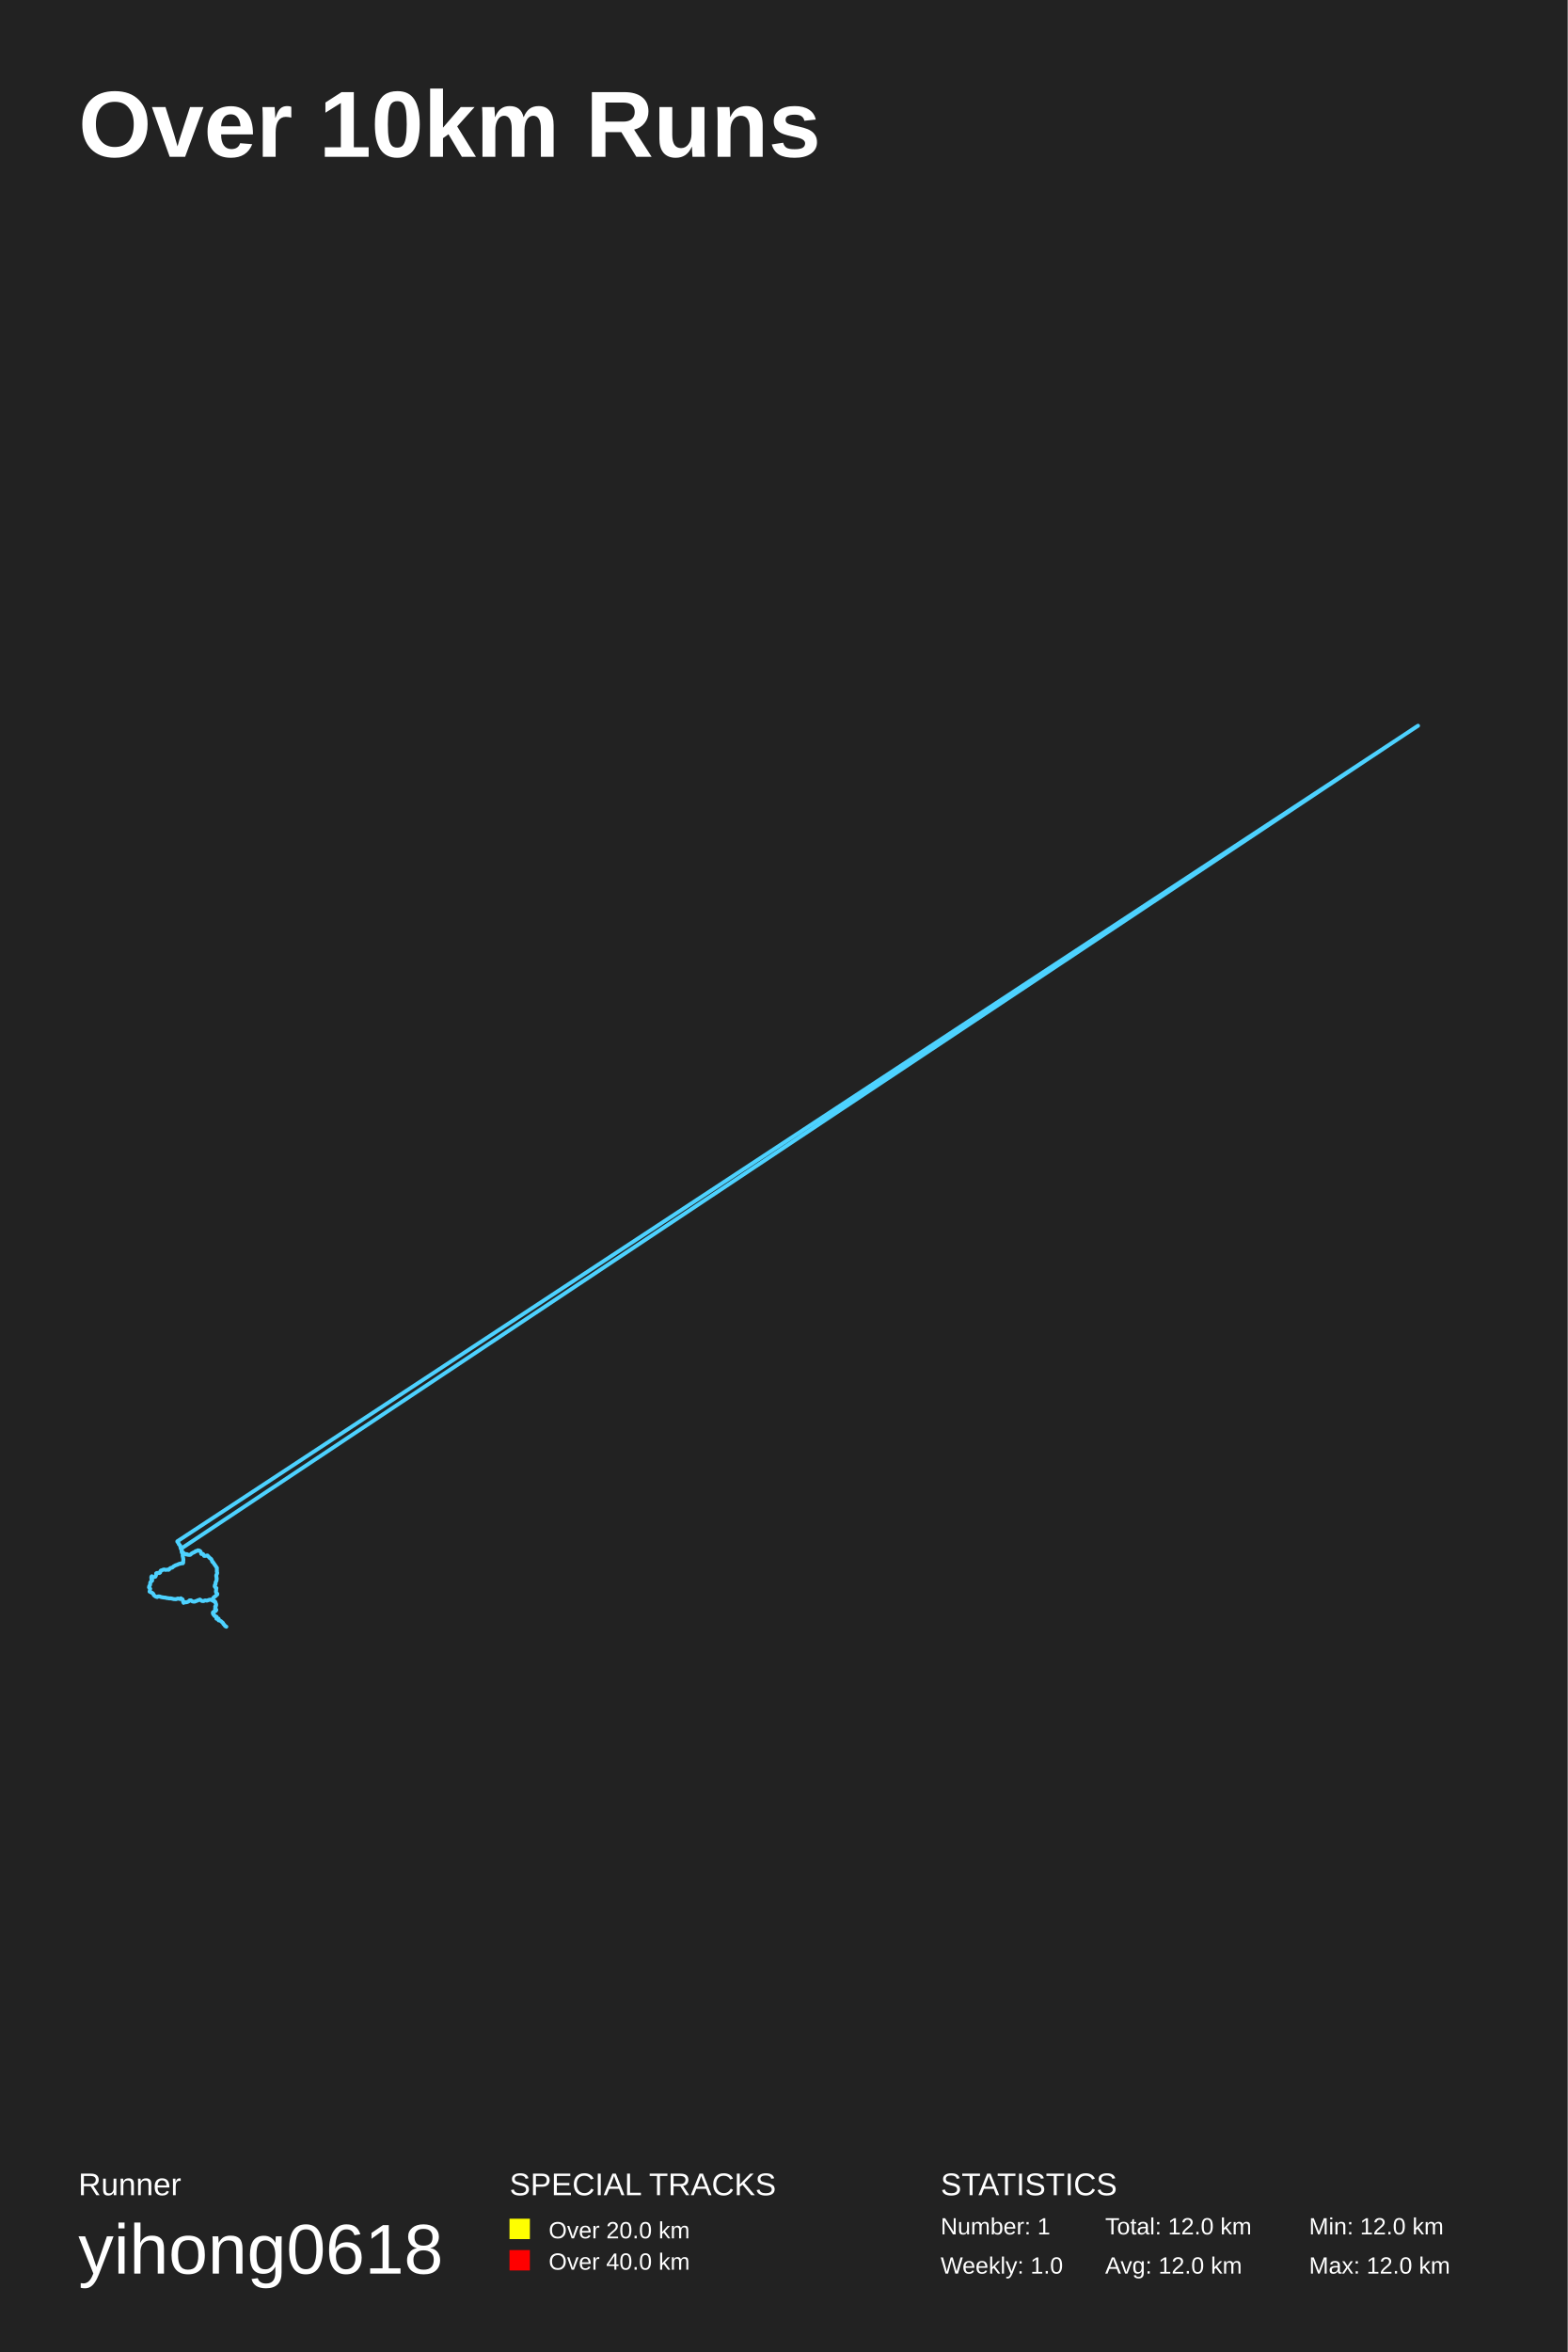
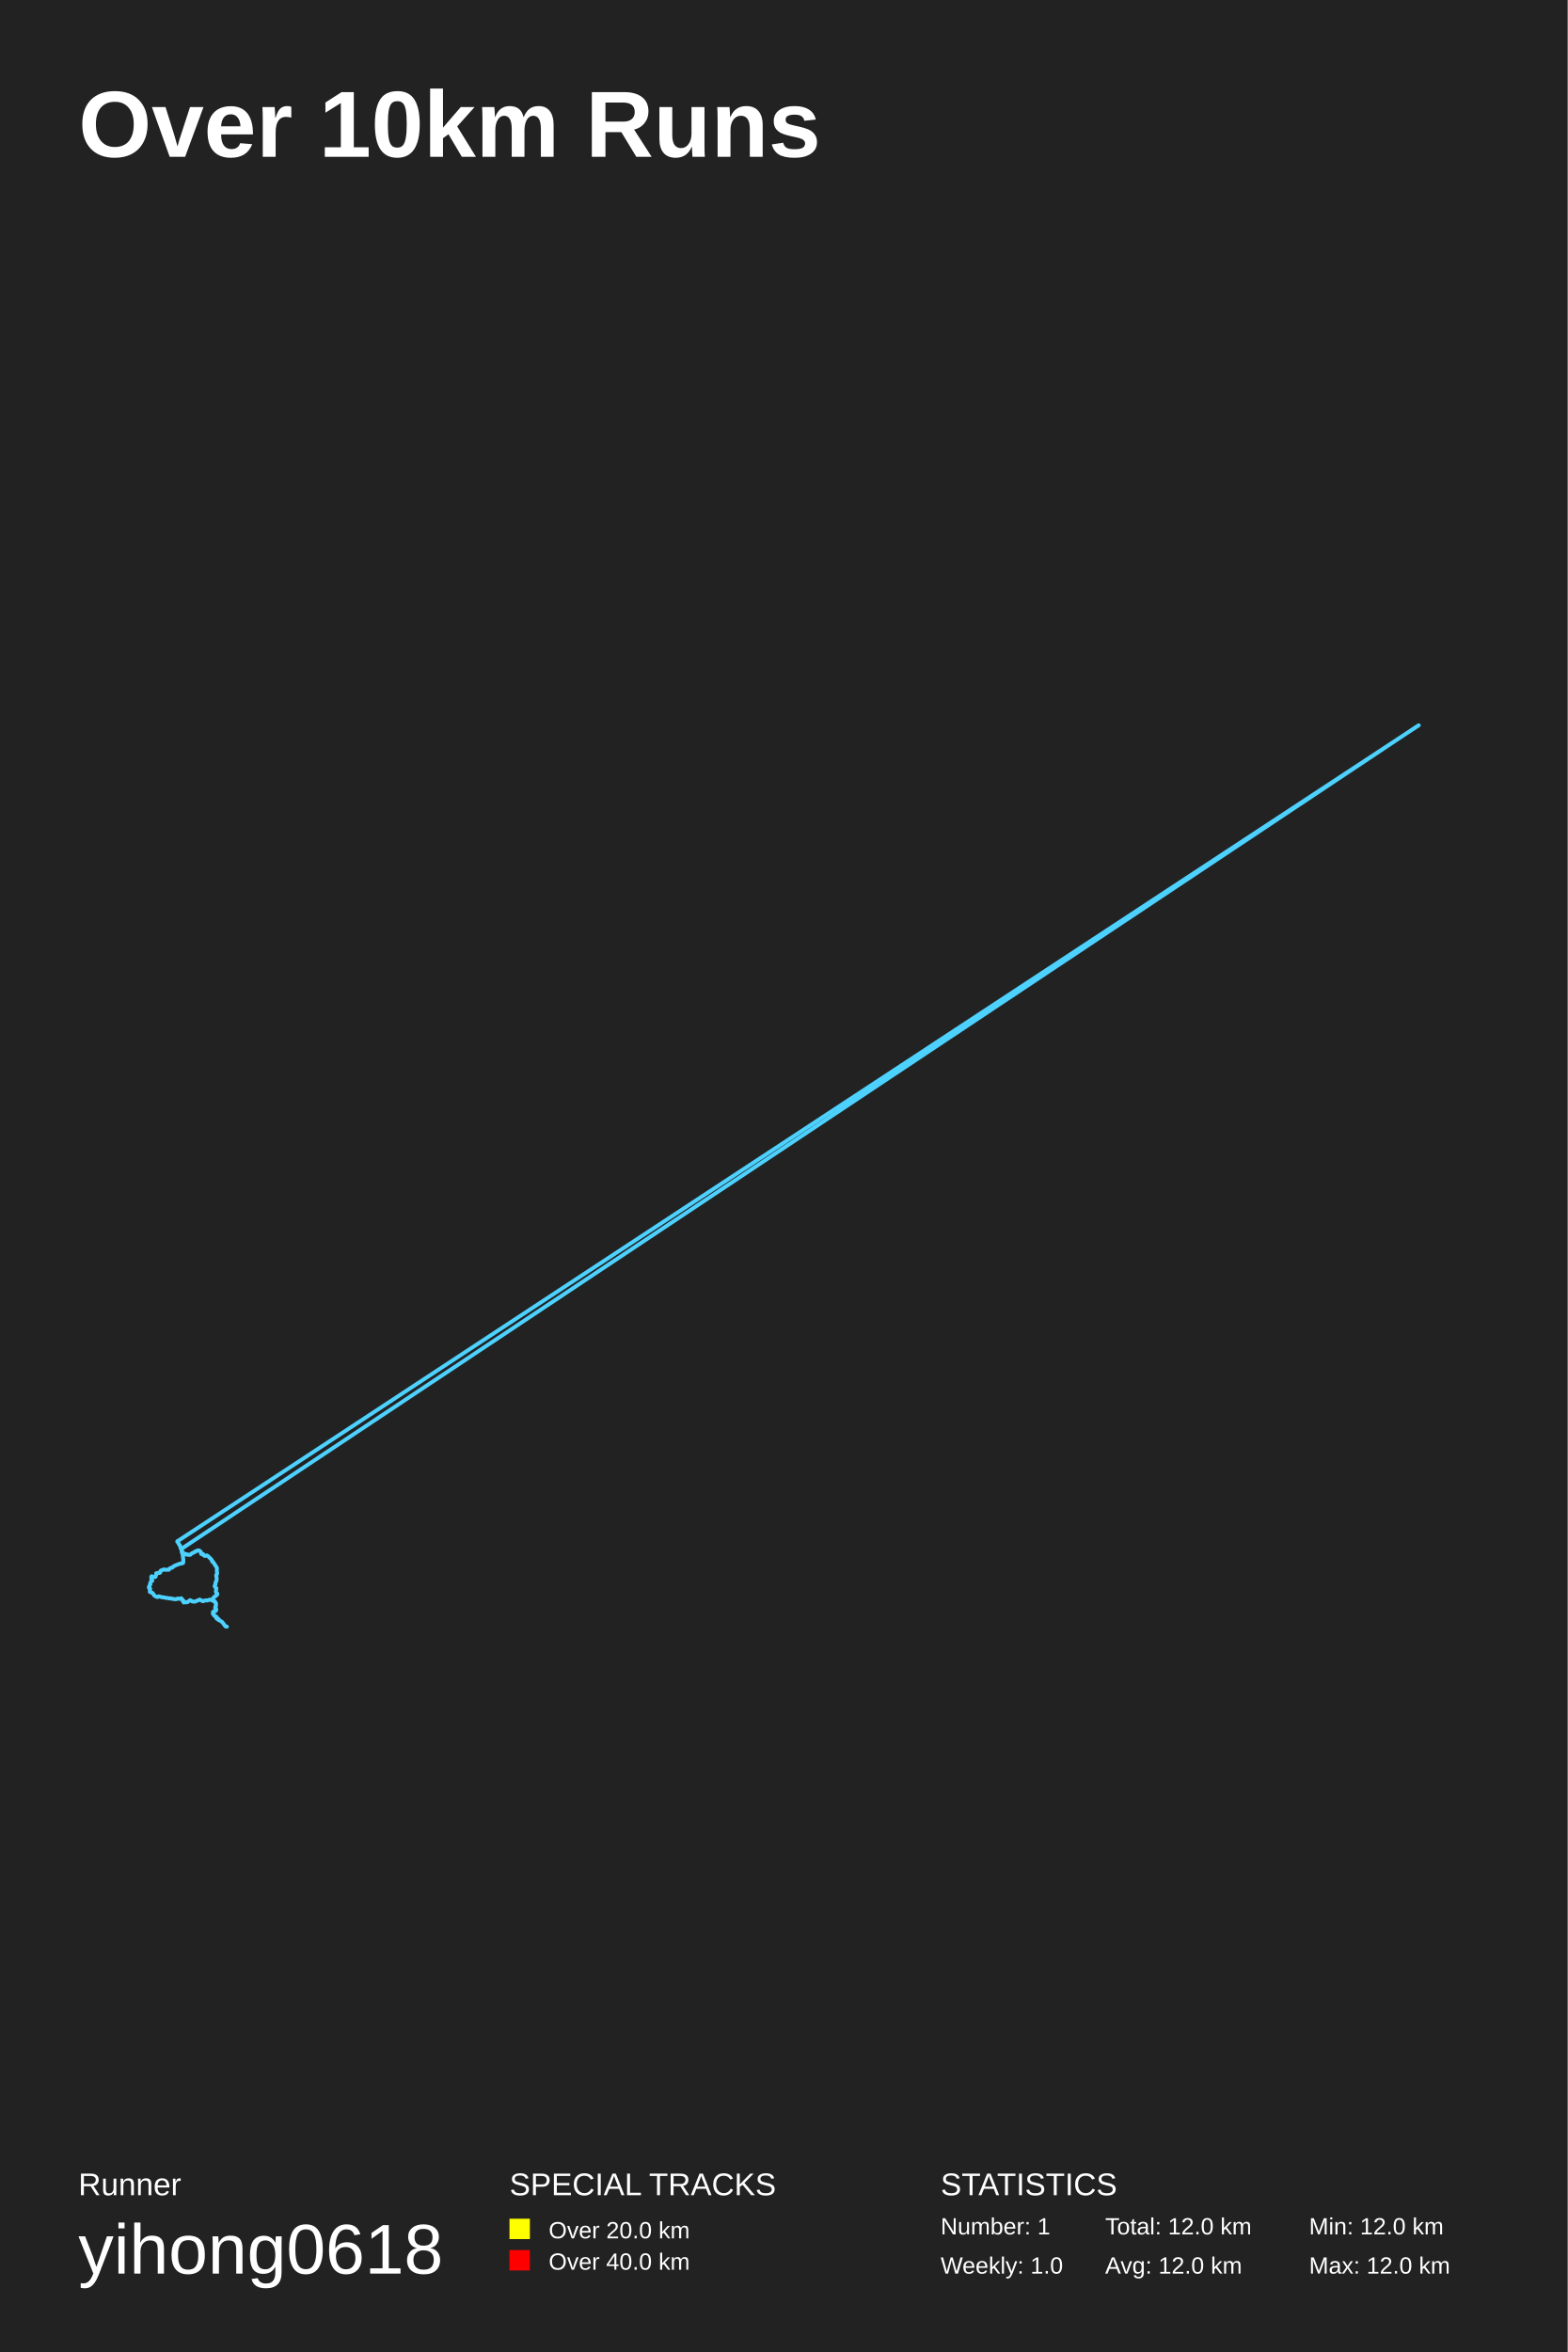
<svg xmlns="http://www.w3.org/2000/svg" baseProfile="full" height="300mm" version="1.1" viewBox="0,0,200,300" width="200mm">
  <defs />
  <rect fill="#222222" height="300" width="200" x="0" y="0" />
  <text fill="#FFFFFF" style="font-size:12px; font-family:Arial; font-weight:bold;" x="10" y="20">Over 10km Runs</text>
  <text fill="#FFFFFF" style="font-size:4px; font-family:Arial" x="10" y="280">Runner</text>
  <text fill="#FFFFFF" style="font-size:9px; font-family:Arial" x="10" y="290">yihong0618</text>
  <text fill="#FFFFFF" style="font-size:4px; font-family:Arial" x="65" y="280">SPECIAL TRACKS</text>
  <rect fill="yellow" height="2.6" width="2.6" x="65" y="283" />
  <text fill="#FFFFFF" style="font-size:3px; font-family:Arial" x="70" y="285.5">Over 20.0 km</text>
  <rect fill="red" height="2.6" width="2.6" x="65" y="287" />
  <text fill="#FFFFFF" style="font-size:3px; font-family:Arial" x="70" y="289.5">Over 40.0 km</text>
  <text fill="#FFFFFF" style="font-size:4px; font-family:Arial" x="120" y="280">STATISTICS</text>
  <text fill="#FFFFFF" style="font-size:3px; font-family:Arial" x="120" y="285">Number: 1</text>
  <text fill="#FFFFFF" style="font-size:3px; font-family:Arial" x="120" y="290">Weekly: 1.0</text>
  <text fill="#FFFFFF" style="font-size:3px; font-family:Arial" x="141" y="285">Total: 12.0 km</text>
  <text fill="#FFFFFF" style="font-size:3px; font-family:Arial" x="141" y="290">Avg: 12.0 km</text>
  <text fill="#FFFFFF" style="font-size:3px; font-family:Arial" x="167" y="285">Min: 12.0 km</text>
  <text fill="#FFFFFF" style="font-size:3px; font-family:Arial" x="167" y="290">Max: 12.0 km</text>
-   <polyline fill="none" opacity="1" points="27.899,206.687 27.846,206.582 27.865,206.471 27.747,206.493 27.609,206.466 27.623,206.292 27.576,206.192 27.471,206.176 27.367,206.113 27.305,206.008 27.214,205.918 27.157,205.787 27.162,205.66 27.319,205.544 27.438,205.518 27.557,205.381 27.547,205.265 27.438,205.191 27.476,205.065 27.452,204.912 27.533,204.807 27.557,204.67 27.552,204.544 27.476,204.433 27.433,204.301 27.352,204.206 27.219,204.201 27.219,204.201 27.248,204.201 27.214,204.201 27.224,204.206 27.224,204.206 27.21,204.212 27.214,204.217 27.214,204.212 27.143,204.138 27.138,204.006 27.153,203.917 27.205,203.822 27.272,203.748 27.338,203.701 27.428,203.627 27.538,203.548 27.642,203.437 27.713,203.38 27.718,203.29 27.647,203.206 27.576,203.121 27.538,202.984 27.566,202.895 27.576,202.8 27.576,202.668 27.609,202.563 27.49,202.495 27.471,202.437 27.39,202.352 27.414,202.173 27.485,202.099 27.5,201.978 27.504,201.836 27.576,201.699 27.623,201.599 27.628,201.473 27.656,201.357 27.618,201.257 27.628,201.157 27.595,201.078 27.585,200.941 27.652,200.793 27.699,200.682 27.704,200.577 27.656,200.456 27.675,200.324 27.661,200.172 27.675,199.992 27.656,199.961 27.153,199.229 27.077,199.202 27.053,199.092 27.029,199.034 27.005,198.997 26.982,198.923 26.939,198.86 26.877,198.797 26.815,198.776 26.763,198.733 26.711,198.66 26.649,198.607 26.545,198.512 26.483,198.412 26.416,198.402 26.331,198.433 26.226,198.449 26.141,198.459 26.036,198.454 25.993,198.354 25.946,198.28 25.898,198.212 25.794,198.212 25.704,198.212 25.699,198.18 25.718,198.164 25.708,198.18 25.694,198.207 25.68,198.196 25.67,198.186 25.689,198.196 25.694,198.191 25.685,198.186 25.699,198.17 25.67,198.117 25.623,198.017 25.609,197.959 25.566,197.88 25.547,197.864 25.485,197.827 25.438,197.785 25.362,197.78 25.295,197.754 25.267,197.754 25.257,197.743 25.176,197.79 25.105,197.817 25.058,197.848 24.982,197.843 24.944,197.88 24.858,197.917 24.82,197.975 24.772,197.991 24.72,198.022 24.654,198.033 24.582,198.08 24.492,198.128 24.407,198.18 24.331,198.275 24.25,198.323 24.145,198.323 24.084,198.323 24.003,198.312 23.941,198.307 23.965,198.286 23.965,198.301 23.951,198.291 23.932,198.307 23.879,198.254 23.813,198.228 23.761,198.27 23.689,198.233 23.618,198.212 23.542,198.228 23.475,198.138 23.423,198.08 23.357,198.043 23.347,198.054 23.323,198.006 23.266,197.938 23.195,197.927 23.2,197.933 23.19,197.917 23.167,197.88 23.195,197.79 23.195,197.733 23.143,197.675 23.114,197.611 23.091,197.553 23.053,197.501 23.038,197.416 23.01,197.306 22.991,197.142 22.92,197.095 22.882,197.006 22.81,196.958 22.806,196.89 22.753,196.805 22.687,196.721 22.677,196.653 22.654,196.647 22.635,196.658 22.649,196.658 22.649,196.658 22.63,196.647 22.644,196.653 22.649,196.653 22.687,196.589 22.692,196.574 22.682,196.61 22.639,196.589 22.625,196.6 22.62,196.61 22.625,196.6 22.625,196.595 22.63,196.595 22.635,196.584 22.639,196.595 22.644,196.584 180.91,92.57 180.815,92.628 180.815,92.628 180.815,92.628 180.724,92.686 180.629,92.744 23.095,197.543 23.138,197.664 23.186,197.743 23.171,197.838 23.186,197.954 23.209,198.049 23.281,198.133 23.314,198.244 23.3,198.386 23.314,198.523 23.357,198.675 23.376,198.818 23.395,198.923 23.38,199.086 23.366,199.213 23.38,199.297 23.323,199.402 23.133,199.402 23.01,199.45 22.891,199.46 22.758,199.518 22.62,199.582 22.501,199.624 22.392,199.655 22.311,199.713 22.202,199.761 22.102,199.824 22.079,199.871 22.05,199.887 22.05,199.887 22.003,199.929 21.931,199.961 21.836,199.977 21.751,200.003 21.665,200.066 21.618,200.108 21.575,200.193 21.49,200.235 21.404,200.203 21.299,200.214 21.204,200.235 21.1,200.24 21.014,200.203 20.919,200.187 20.829,200.224 20.772,200.229 20.691,200.277 20.611,200.303 20.52,200.324 20.473,200.393 20.43,200.477 20.444,200.551 20.397,200.603 20.354,200.625 20.321,200.64 20.245,200.651 20.145,200.64 20.059,200.625 19.95,200.656 19.917,200.693 19.931,200.73 19.926,200.814 19.917,200.862 19.893,200.909 19.888,200.967 19.865,201.014 19.827,201.099 19.732,201.141 19.646,201.151 19.594,201.178 19.494,201.23 19.432,201.215 19.404,201.162 19.366,201.172 19.337,201.141 19.318,201.114 19.356,201.099 19.371,201.051 19.347,201.093 19.318,201.099 19.299,201.188 19.314,201.33 19.328,201.483 19.418,201.594 19.356,201.673 19.242,201.736 19.162,201.878 19.157,202.047 19.143,202.173 19.038,202.321 19.01,202.479 19.086,202.563 19.162,202.653 19.128,202.742 19.124,202.842 19.081,203.011 19.19,203.063 19.295,203.127 19.418,203.174 19.551,203.29 19.599,203.427 19.717,203.548 19.884,203.653 20.055,203.706 20.183,203.622 20.359,203.632 20.535,203.696 20.696,203.732 20.872,203.759 21.01,203.775 21.114,203.775 21.219,203.822 21.352,203.833 21.466,203.854 21.613,203.88 21.746,203.869 21.893,203.896 22.022,203.922 22.14,203.959 22.292,203.969 22.459,203.975 22.601,203.922 22.711,203.89 22.844,203.927 22.991,203.959 23.072,203.864 23.148,203.927 23.281,203.996 23.342,204.17 23.361,204.307 23.423,204.449 23.513,204.343 23.713,204.375 23.894,204.338 24.055,204.264 24.183,204.133 24.369,204.127 24.478,204.228 24.635,204.28 24.844,204.291 24.963,204.233 25.086,204.196 25.238,204.122 25.395,204.075 25.499,204.027 25.623,204.106 25.746,204.201 25.884,204.212 25.993,204.212 26.098,204.149 26.236,204.133 26.402,204.164 26.54,204.112 26.673,204.064 26.754,204.043 26.887,204.043 27.029,204.106 27.167,204.133 27.243,204.17 27.381,204.228 27.481,204.343 27.509,204.501 27.58,204.628 27.566,204.781 27.504,204.918 27.49,205.081 27.523,205.223 27.595,205.35 27.519,205.476 27.367,205.529 27.253,205.623 27.21,205.76 27.262,205.903 27.343,206.045 27.49,206.155 27.642,206.229 27.642,206.356 27.709,206.461 27.884,206.461 27.918,206.619 28.055,206.708 28.212,206.798 28.326,206.909 28.45,207.009 28.502,207.156 28.635,207.262 28.706,207.398 28.877,207.488" stroke="#4DD2FF" stroke-dasharray="none" stroke-linecap="round" stroke-linejoin="round" stroke-width="0.5" />
+   <polyline fill="none" opacity="1" points="27.884,206.64 27.865,206.55 27.813,206.466 27.694,206.498 27.595,206.398 27.623,206.245 27.533,206.198 27.424,206.161 27.333,206.071 27.276,205.976 27.176,205.887 27.153,205.745 27.186,205.581 27.362,205.534 27.49,205.497 27.566,205.328 27.519,205.244 27.447,205.139 27.462,205.012 27.495,204.875 27.542,204.744 27.571,204.628 27.504,204.523 27.495,204.386 27.4,204.27 27.286,204.196 27.229,204.201 27.238,204.201 27.243,204.206 27.214,204.206 27.229,204.212 27.219,204.206 27.21,204.212 27.214,204.217 27.219,204.212 27.124,204.085 27.138,203.969 27.167,203.89 27.234,203.796 27.295,203.727 27.352,203.669 27.471,203.606 27.571,203.522 27.675,203.422 27.728,203.343 27.713,203.253 27.599,203.179 27.566,203.079 27.538,202.948 27.566,202.853 27.571,202.763 27.609,202.626 27.566,202.526 27.481,202.479 27.447,202.426 27.381,202.321 27.443,202.142 27.5,202.063 27.49,201.931 27.519,201.789 27.604,201.673 27.628,201.546 27.637,201.436 27.642,201.325 27.623,201.22 27.609,201.125 27.59,201.035 27.59,200.893 27.68,200.772 27.704,200.651 27.675,200.53 27.671,200.409 27.671,200.272 27.671,200.119 27.671,199.977 27.181,199.218 27.119,199.213 27.062,199.16 27.043,199.076 27.02,198.997 27.001,198.976 26.967,198.897 26.906,198.855 26.858,198.797 26.787,198.739 26.754,198.723 26.697,198.639 26.625,198.57 26.511,198.475 26.44,198.417 26.393,198.396 26.302,198.433 26.203,198.454 26.108,198.459 26.017,198.412 25.989,198.323 25.951,198.254 25.87,198.207 25.746,198.244 25.699,198.191 25.713,198.159 25.742,198.164 25.732,198.159 25.694,198.191 25.68,198.175 25.685,198.186 25.67,198.207 25.675,198.191 25.699,198.164 25.704,198.17 25.637,198.07 25.618,198.001 25.599,197.922 25.561,197.875 25.528,197.859 25.457,197.817 25.409,197.769 25.343,197.78 25.29,197.748 25.262,197.754 25.233,197.759 25.143,197.796 25.086,197.838 25.034,197.827 24.977,197.859 24.915,197.906 24.848,197.948 24.801,197.991 24.753,197.996 24.692,198.038 24.644,198.043 24.559,198.101 24.459,198.133 24.373,198.217 24.297,198.301 24.212,198.328 24.141,198.312 24.046,198.328 23.97,198.312 23.96,198.296 23.965,198.286 23.965,198.307 23.96,198.296 23.913,198.291 23.851,198.238 23.794,198.233 23.723,198.291 23.67,198.212 23.589,198.228 23.518,198.201 23.442,198.107 23.39,198.08 23.357,198.043 23.342,198.038 23.304,197.97 23.247,197.922 23.19,197.954 23.195,197.938 23.186,197.912 23.176,197.843 23.2,197.769 23.2,197.701 23.133,197.653 23.105,197.59 23.086,197.538 23.053,197.469 23.019,197.374 23.005,197.29 22.962,197.132 22.896,197.063 22.858,197.011 22.81,196.942 22.791,196.858 22.725,196.774 22.677,196.7 22.663,196.642 22.63,196.647 22.62,196.658 22.644,196.658 22.635,196.647 22.644,196.647 22.644,196.647 22.658,196.647 22.706,196.563 22.692,196.574 22.63,196.579 22.63,196.595 22.62,196.595 22.62,196.605 22.625,196.6 22.625,196.595 22.63,196.589 22.63,196.589 22.639,196.589 181.0,92.512 180.91,92.57 180.815,92.628 180.815,92.628 180.815,92.628 180.724,92.686 180.629,92.744 23.119,197.58 23.162,197.68 23.181,197.775 23.171,197.875 23.19,197.996 23.233,198.075 23.285,198.175 23.3,198.307 23.314,198.412 23.333,198.586 23.361,198.739 23.38,198.855 23.39,198.976 23.38,199.134 23.38,199.244 23.371,199.329 23.252,199.413 23.081,199.413 22.958,199.455 22.839,199.487 22.711,199.545 22.578,199.592 22.459,199.634 22.373,199.671 22.273,199.724 22.169,199.776 22.093,199.829 22.05,199.887 22.05,199.887 22.031,199.892 21.984,199.95 21.912,199.966 21.803,199.971 21.727,200.024 21.637,200.071 21.608,200.124 21.547,200.224 21.447,200.219 21.376,200.203 21.252,200.229 21.162,200.24 21.067,200.224 20.981,200.182 20.881,200.187 20.805,200.224 20.753,200.24 20.677,200.293 20.582,200.303 20.497,200.34 20.449,200.419 20.421,200.509 20.44,200.582 20.378,200.603 20.345,200.635 20.307,200.635 20.216,200.656 20.126,200.635 20.031,200.64 19.922,200.677 19.922,200.704 19.936,200.772 19.926,200.851 19.903,200.883 19.903,200.92 19.884,200.972 19.865,201.051 19.812,201.141 19.694,201.13 19.603,201.172 19.546,201.183 19.47,201.241 19.428,201.204 19.39,201.162 19.366,201.162 19.342,201.114 19.309,201.109 19.356,201.046 19.38,201.051 19.342,201.099 19.295,201.109 19.318,201.22 19.299,201.394 19.361,201.52 19.428,201.636 19.318,201.689 19.223,201.789 19.152,201.941 19.19,202.084 19.095,202.226 19.005,202.368 19.01,202.553 19.124,202.589 19.162,202.679 19.147,202.768 19.119,202.895 19.109,203.037 19.204,203.095 19.352,203.127 19.466,203.195 19.57,203.337 19.637,203.459 19.793,203.585 19.964,203.664 20.107,203.711 20.259,203.611 20.421,203.659 20.582,203.701 20.748,203.738 20.934,203.753 21.01,203.769 21.157,203.817 21.271,203.817 21.399,203.827 21.528,203.864 21.651,203.88 21.803,203.875 21.931,203.922 22.064,203.933 22.202,203.969 22.354,203.98 22.53,203.969 22.649,203.896 22.758,203.896 22.901,203.943 23.024,203.927 23.124,203.854 23.19,203.969 23.328,204.064 23.319,204.222 23.404,204.317 23.452,204.412 23.599,204.312 23.77,204.386 23.96,204.333 24.103,204.206 24.236,204.106 24.407,204.175 24.521,204.264 24.706,204.286 24.901,204.286 25.005,204.228 25.148,204.164 25.305,204.122 25.433,204.033 25.537,204.054 25.68,204.127 25.794,204.212 25.917,204.233 26.022,204.191 26.146,204.143 26.312,204.127 26.45,204.143 26.583,204.096 26.692,204.059 26.787,204.033 26.948,204.07 27.072,204.127 27.186,204.159 27.305,204.185 27.419,204.264 27.481,204.412 27.566,204.528 27.547,204.681 27.547,204.839 27.519,204.991 27.466,205.139 27.585,205.249 27.58,205.386 27.466,205.497 27.324,205.539 27.229,205.681 27.2,205.824 27.305,205.961 27.381,206.108 27.533,206.176 27.656,206.271 27.623,206.413 27.78,206.461 27.894,206.514 27.96,206.651 28.117,206.745 28.269,206.83 28.378,206.94 28.478,207.051 28.564,207.188 28.659,207.304 28.773,207.451 28.944,207.483" stroke="#4DD2FF" stroke-dasharray="none" stroke-linecap="round" stroke-linejoin="round" stroke-width="0.5" />
</svg>
